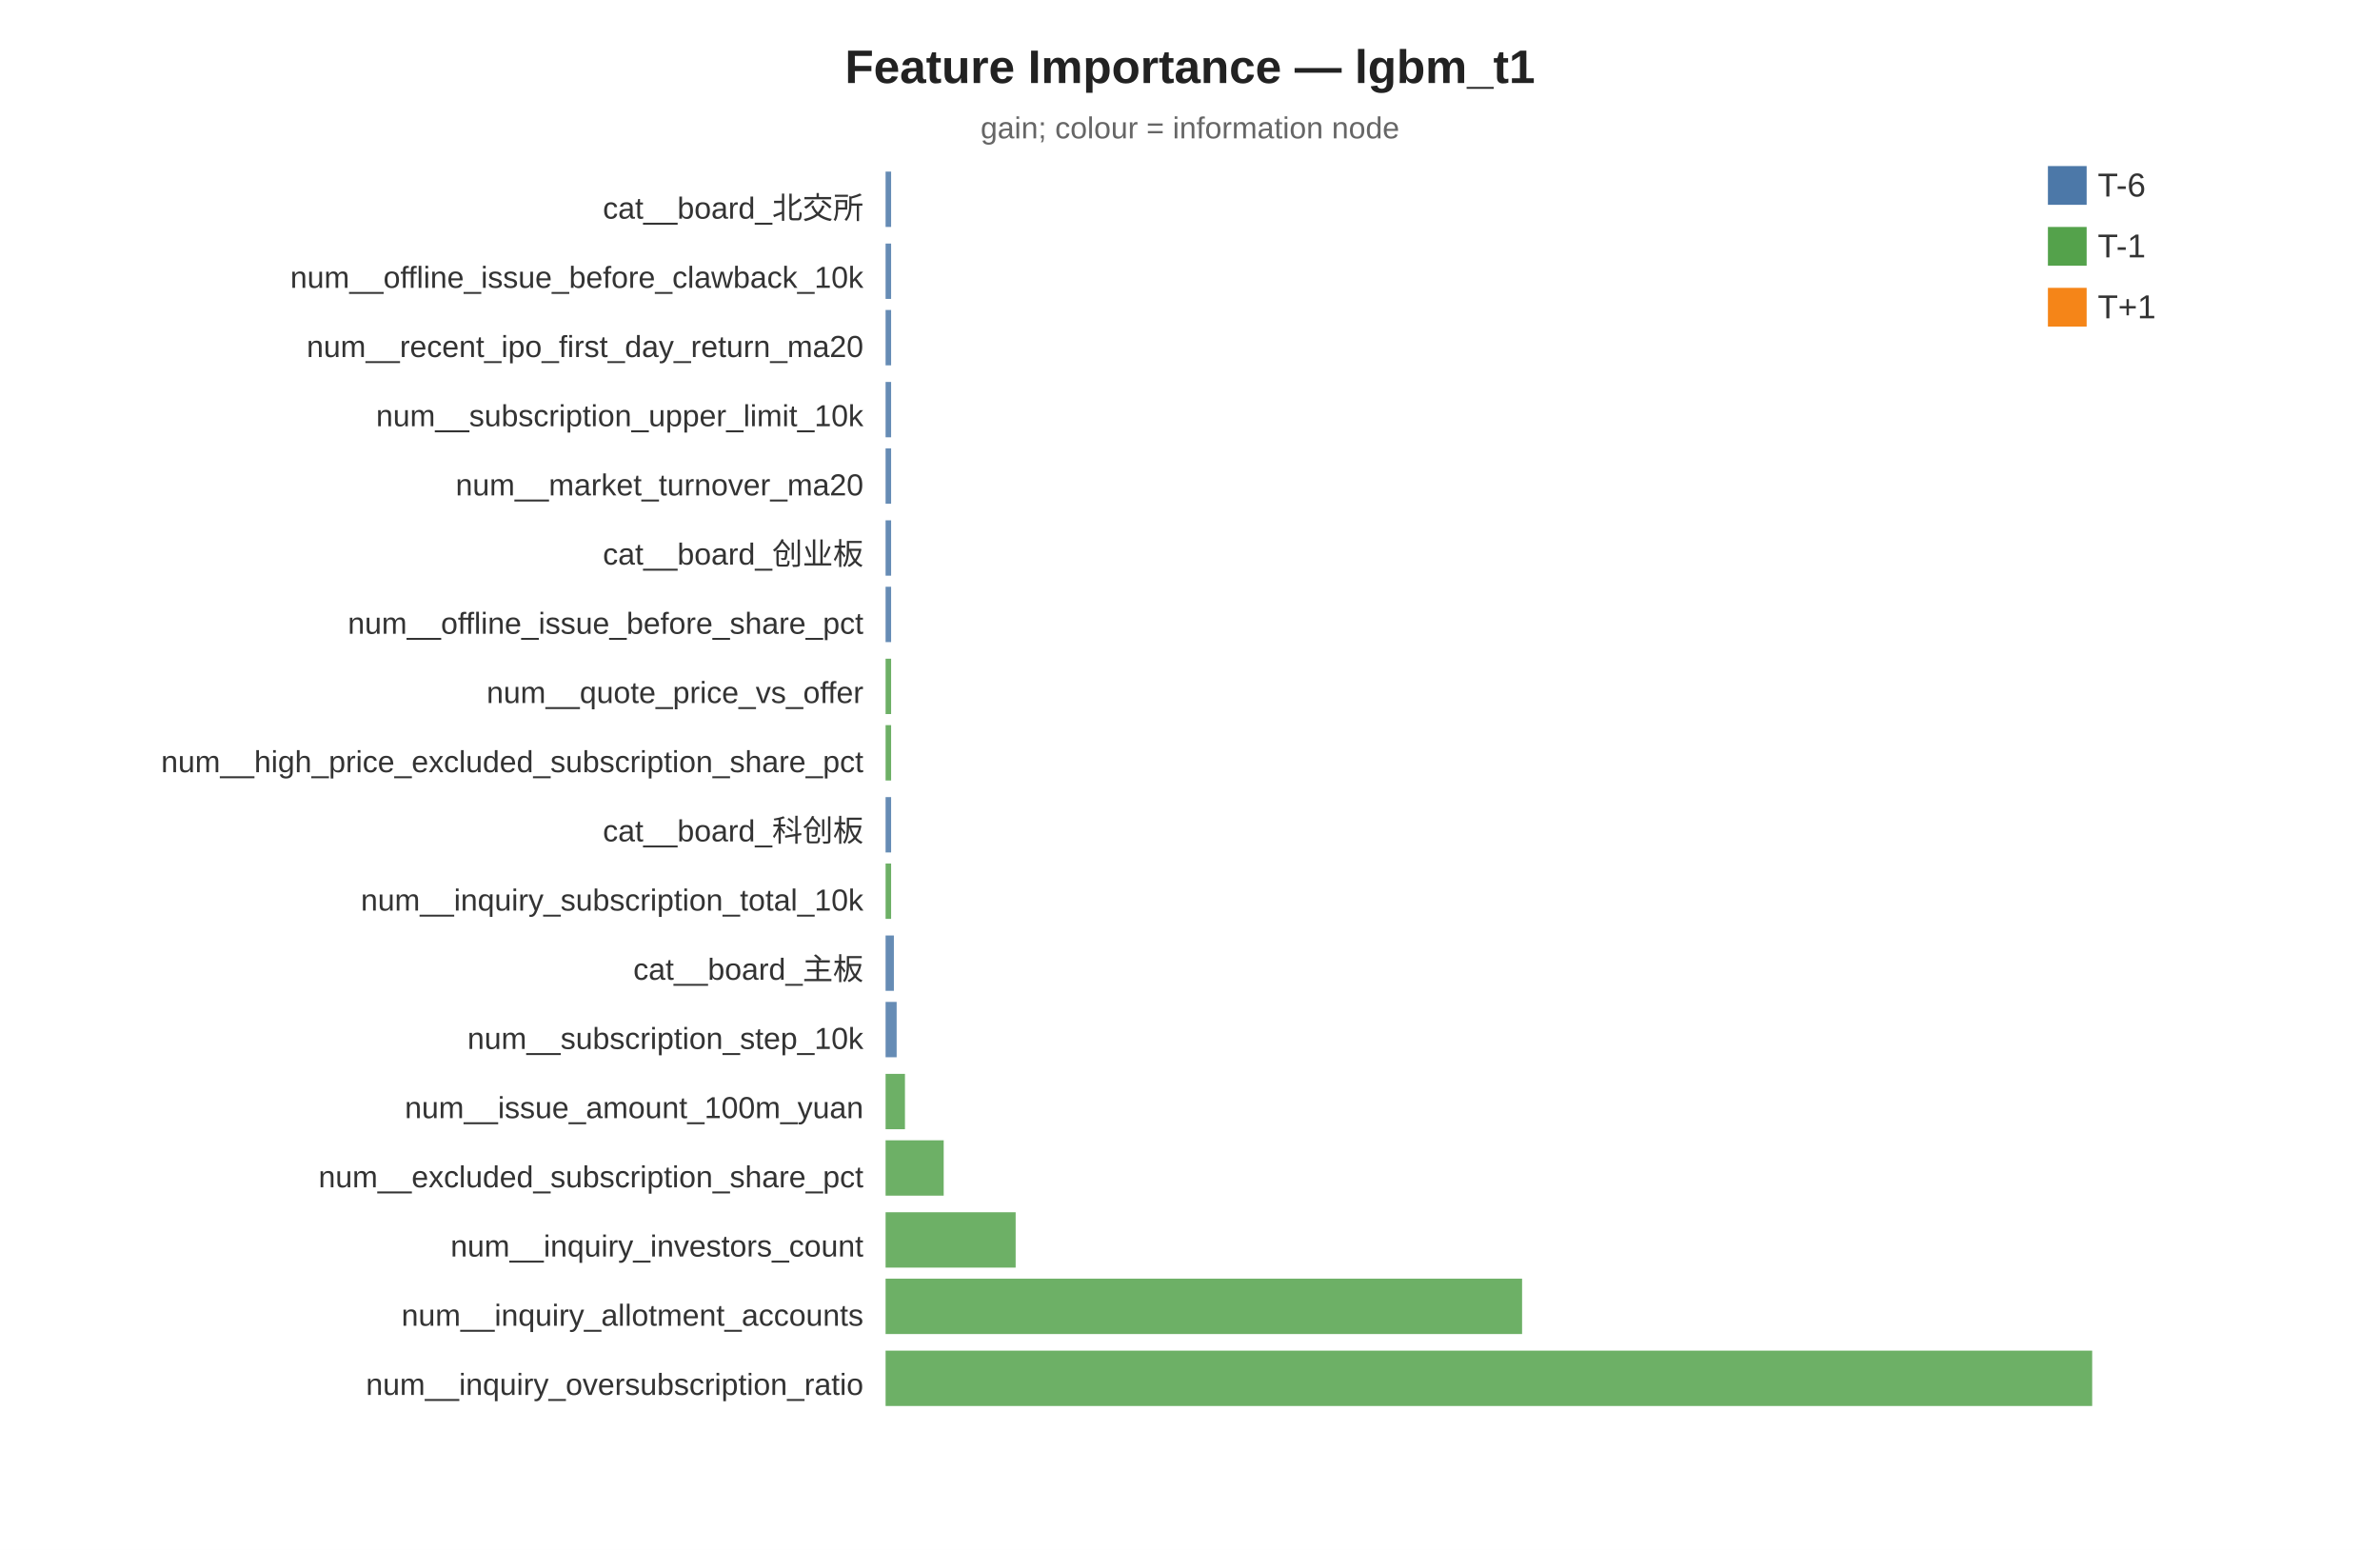
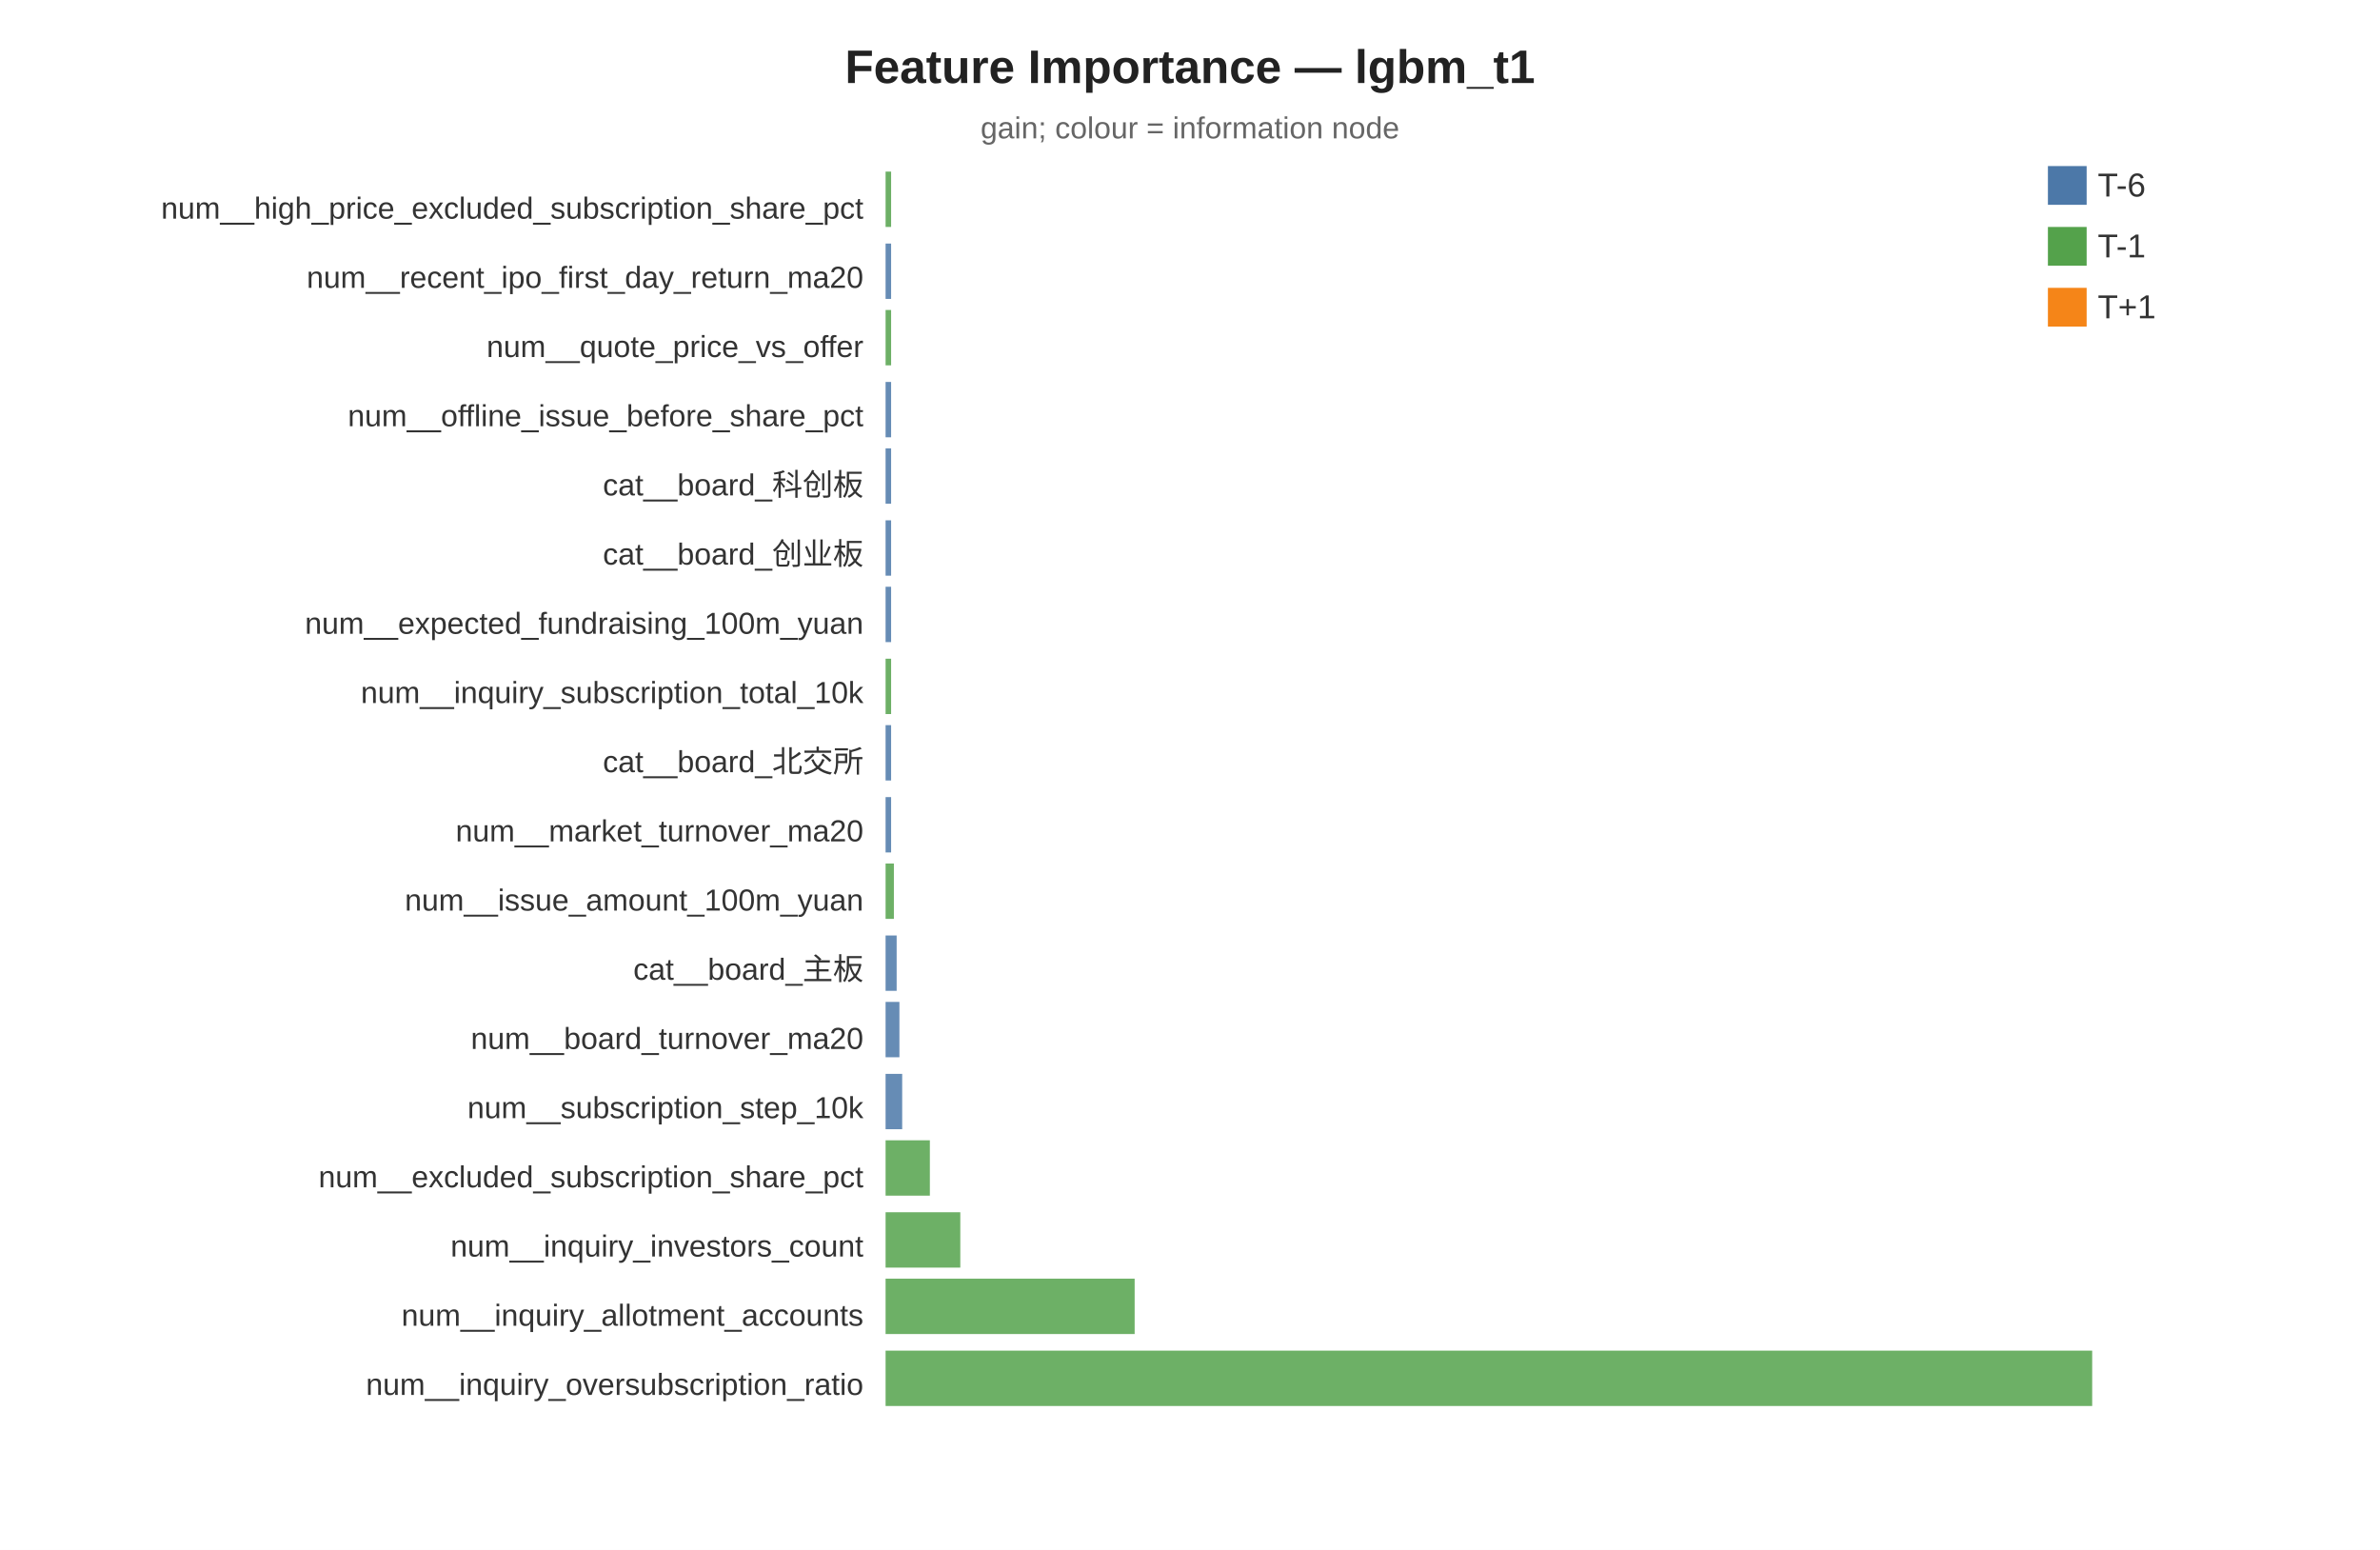
<svg xmlns="http://www.w3.org/2000/svg" width="860" height="560">
  <rect width="100%" height="100%" fill="white" />
  <text x="430" y="30" font-family="Arial,sans-serif" font-size="17" text-anchor="middle" font-weight="700" fill="#222">Feature Importance — lgbm_t1</text>
  <text x="430" y="50" font-family="Arial,sans-serif" font-size="11" text-anchor="middle" fill="#666">gain; colour = information node</text>
-   <text x="312" y="79" font-family="Arial,sans-serif" font-size="11" text-anchor="end" fill="#333">cat__board_北交所</text>
-   <rect x="320" y="62" width="2" height="20" fill="#4C78A8" fill-opacity="0.85" />
-   <text x="312" y="104" font-family="Arial,sans-serif" font-size="11" text-anchor="end" fill="#333">num__offline_issue_before_clawback_10k</text>
+   <text x="312" y="79" font-family="Arial,sans-serif" font-size="11" text-anchor="end" fill="#333">num__high_price_excluded_subscription_share_pct</text>
+   <rect x="320" y="62" width="2" height="20" fill="#54A24B" fill-opacity="0.85" />
+   <text x="312" y="104" font-family="Arial,sans-serif" font-size="11" text-anchor="end" fill="#333">num__recent_ipo_first_day_return_ma20</text>
  <rect x="320" y="88" width="2" height="20" fill="#4C78A8" fill-opacity="0.85" />
-   <text x="312" y="129" font-family="Arial,sans-serif" font-size="11" text-anchor="end" fill="#333">num__recent_ipo_first_day_return_ma20</text>
-   <rect x="320" y="112" width="2" height="20" fill="#4C78A8" fill-opacity="0.85" />
-   <text x="312" y="154" font-family="Arial,sans-serif" font-size="11" text-anchor="end" fill="#333">num__subscription_upper_limit_10k</text>
+   <text x="312" y="129" font-family="Arial,sans-serif" font-size="11" text-anchor="end" fill="#333">num__quote_price_vs_offer</text>
+   <rect x="320" y="112" width="2" height="20" fill="#54A24B" fill-opacity="0.85" />
+   <text x="312" y="154" font-family="Arial,sans-serif" font-size="11" text-anchor="end" fill="#333">num__offline_issue_before_share_pct</text>
  <rect x="320" y="138" width="2" height="20" fill="#4C78A8" fill-opacity="0.85" />
-   <text x="312" y="179" font-family="Arial,sans-serif" font-size="11" text-anchor="end" fill="#333">num__market_turnover_ma20</text>
+   <text x="312" y="179" font-family="Arial,sans-serif" font-size="11" text-anchor="end" fill="#333">cat__board_科创板</text>
  <rect x="320" y="162" width="2" height="20" fill="#4C78A8" fill-opacity="0.85" />
  <text x="312" y="204" font-family="Arial,sans-serif" font-size="11" text-anchor="end" fill="#333">cat__board_创业板</text>
  <rect x="320" y="188" width="2" height="20" fill="#4C78A8" fill-opacity="0.85" />
-   <text x="312" y="229" font-family="Arial,sans-serif" font-size="11" text-anchor="end" fill="#333">num__offline_issue_before_share_pct</text>
+   <text x="312" y="229" font-family="Arial,sans-serif" font-size="11" text-anchor="end" fill="#333">num__expected_fundraising_100m_yuan</text>
  <rect x="320" y="212" width="2" height="20" fill="#4C78A8" fill-opacity="0.85" />
-   <text x="312" y="254" font-family="Arial,sans-serif" font-size="11" text-anchor="end" fill="#333">num__quote_price_vs_offer</text>
+   <text x="312" y="254" font-family="Arial,sans-serif" font-size="11" text-anchor="end" fill="#333">num__inquiry_subscription_total_10k</text>
  <rect x="320" y="238" width="2" height="20" fill="#54A24B" fill-opacity="0.85" />
-   <text x="312" y="279" font-family="Arial,sans-serif" font-size="11" text-anchor="end" fill="#333">num__high_price_excluded_subscription_share_pct</text>
-   <rect x="320" y="262" width="2" height="20" fill="#54A24B" fill-opacity="0.85" />
-   <text x="312" y="304" font-family="Arial,sans-serif" font-size="11" text-anchor="end" fill="#333">cat__board_科创板</text>
+   <text x="312" y="279" font-family="Arial,sans-serif" font-size="11" text-anchor="end" fill="#333">cat__board_北交所</text>
+   <rect x="320" y="262" width="2" height="20" fill="#4C78A8" fill-opacity="0.85" />
+   <text x="312" y="304" font-family="Arial,sans-serif" font-size="11" text-anchor="end" fill="#333">num__market_turnover_ma20</text>
  <rect x="320" y="288" width="2" height="20" fill="#4C78A8" fill-opacity="0.85" />
-   <text x="312" y="329" font-family="Arial,sans-serif" font-size="11" text-anchor="end" fill="#333">num__inquiry_subscription_total_10k</text>
-   <rect x="320" y="312" width="2" height="20" fill="#54A24B" fill-opacity="0.85" />
+   <text x="312" y="329" font-family="Arial,sans-serif" font-size="11" text-anchor="end" fill="#333">num__issue_amount_100m_yuan</text>
+   <rect x="320" y="312" width="3" height="20" fill="#54A24B" fill-opacity="0.85" />
  <text x="312" y="354" font-family="Arial,sans-serif" font-size="11" text-anchor="end" fill="#333">cat__board_主板</text>
-   <rect x="320" y="338" width="3" height="20" fill="#4C78A8" fill-opacity="0.85" />
-   <text x="312" y="379" font-family="Arial,sans-serif" font-size="11" text-anchor="end" fill="#333">num__subscription_step_10k</text>
-   <rect x="320" y="362" width="4" height="20" fill="#4C78A8" fill-opacity="0.85" />
-   <text x="312" y="404" font-family="Arial,sans-serif" font-size="11" text-anchor="end" fill="#333">num__issue_amount_100m_yuan</text>
-   <rect x="320" y="388" width="7" height="20" fill="#54A24B" fill-opacity="0.85" />
+   <rect x="320" y="338" width="4" height="20" fill="#4C78A8" fill-opacity="0.85" />
+   <text x="312" y="379" font-family="Arial,sans-serif" font-size="11" text-anchor="end" fill="#333">num__board_turnover_ma20</text>
+   <rect x="320" y="362" width="5" height="20" fill="#4C78A8" fill-opacity="0.85" />
+   <text x="312" y="404" font-family="Arial,sans-serif" font-size="11" text-anchor="end" fill="#333">num__subscription_step_10k</text>
+   <rect x="320" y="388" width="6" height="20" fill="#4C78A8" fill-opacity="0.85" />
  <text x="312" y="429" font-family="Arial,sans-serif" font-size="11" text-anchor="end" fill="#333">num__excluded_subscription_share_pct</text>
-   <rect x="320" y="412" width="21" height="20" fill="#54A24B" fill-opacity="0.85" />
+   <rect x="320" y="412" width="16" height="20" fill="#54A24B" fill-opacity="0.85" />
  <text x="312" y="454" font-family="Arial,sans-serif" font-size="11" text-anchor="end" fill="#333">num__inquiry_investors_count</text>
-   <rect x="320" y="438" width="47" height="20" fill="#54A24B" fill-opacity="0.85" />
+   <rect x="320" y="438" width="27" height="20" fill="#54A24B" fill-opacity="0.85" />
  <text x="312" y="479" font-family="Arial,sans-serif" font-size="11" text-anchor="end" fill="#333">num__inquiry_allotment_accounts</text>
-   <rect x="320" y="462" width="230" height="20" fill="#54A24B" fill-opacity="0.85" />
+   <rect x="320" y="462" width="90" height="20" fill="#54A24B" fill-opacity="0.85" />
  <text x="312" y="504" font-family="Arial,sans-serif" font-size="11" text-anchor="end" fill="#333">num__inquiry_oversubscription_ratio</text>
  <rect x="320" y="488" width="436" height="20" fill="#54A24B" fill-opacity="0.85" />
  <rect x="740" y="60" width="14" height="14" fill="#4C78A8" />
  <text x="758" y="71" font-family="Arial,sans-serif" font-size="12" fill="#333">T-6</text>
  <rect x="740" y="82" width="14" height="14" fill="#54A24B" />
  <text x="758" y="93" font-family="Arial,sans-serif" font-size="12" fill="#333">T-1</text>
  <rect x="740" y="104" width="14" height="14" fill="#F58518" />
  <text x="758" y="115" font-family="Arial,sans-serif" font-size="12" fill="#333">T+1</text>
</svg>
